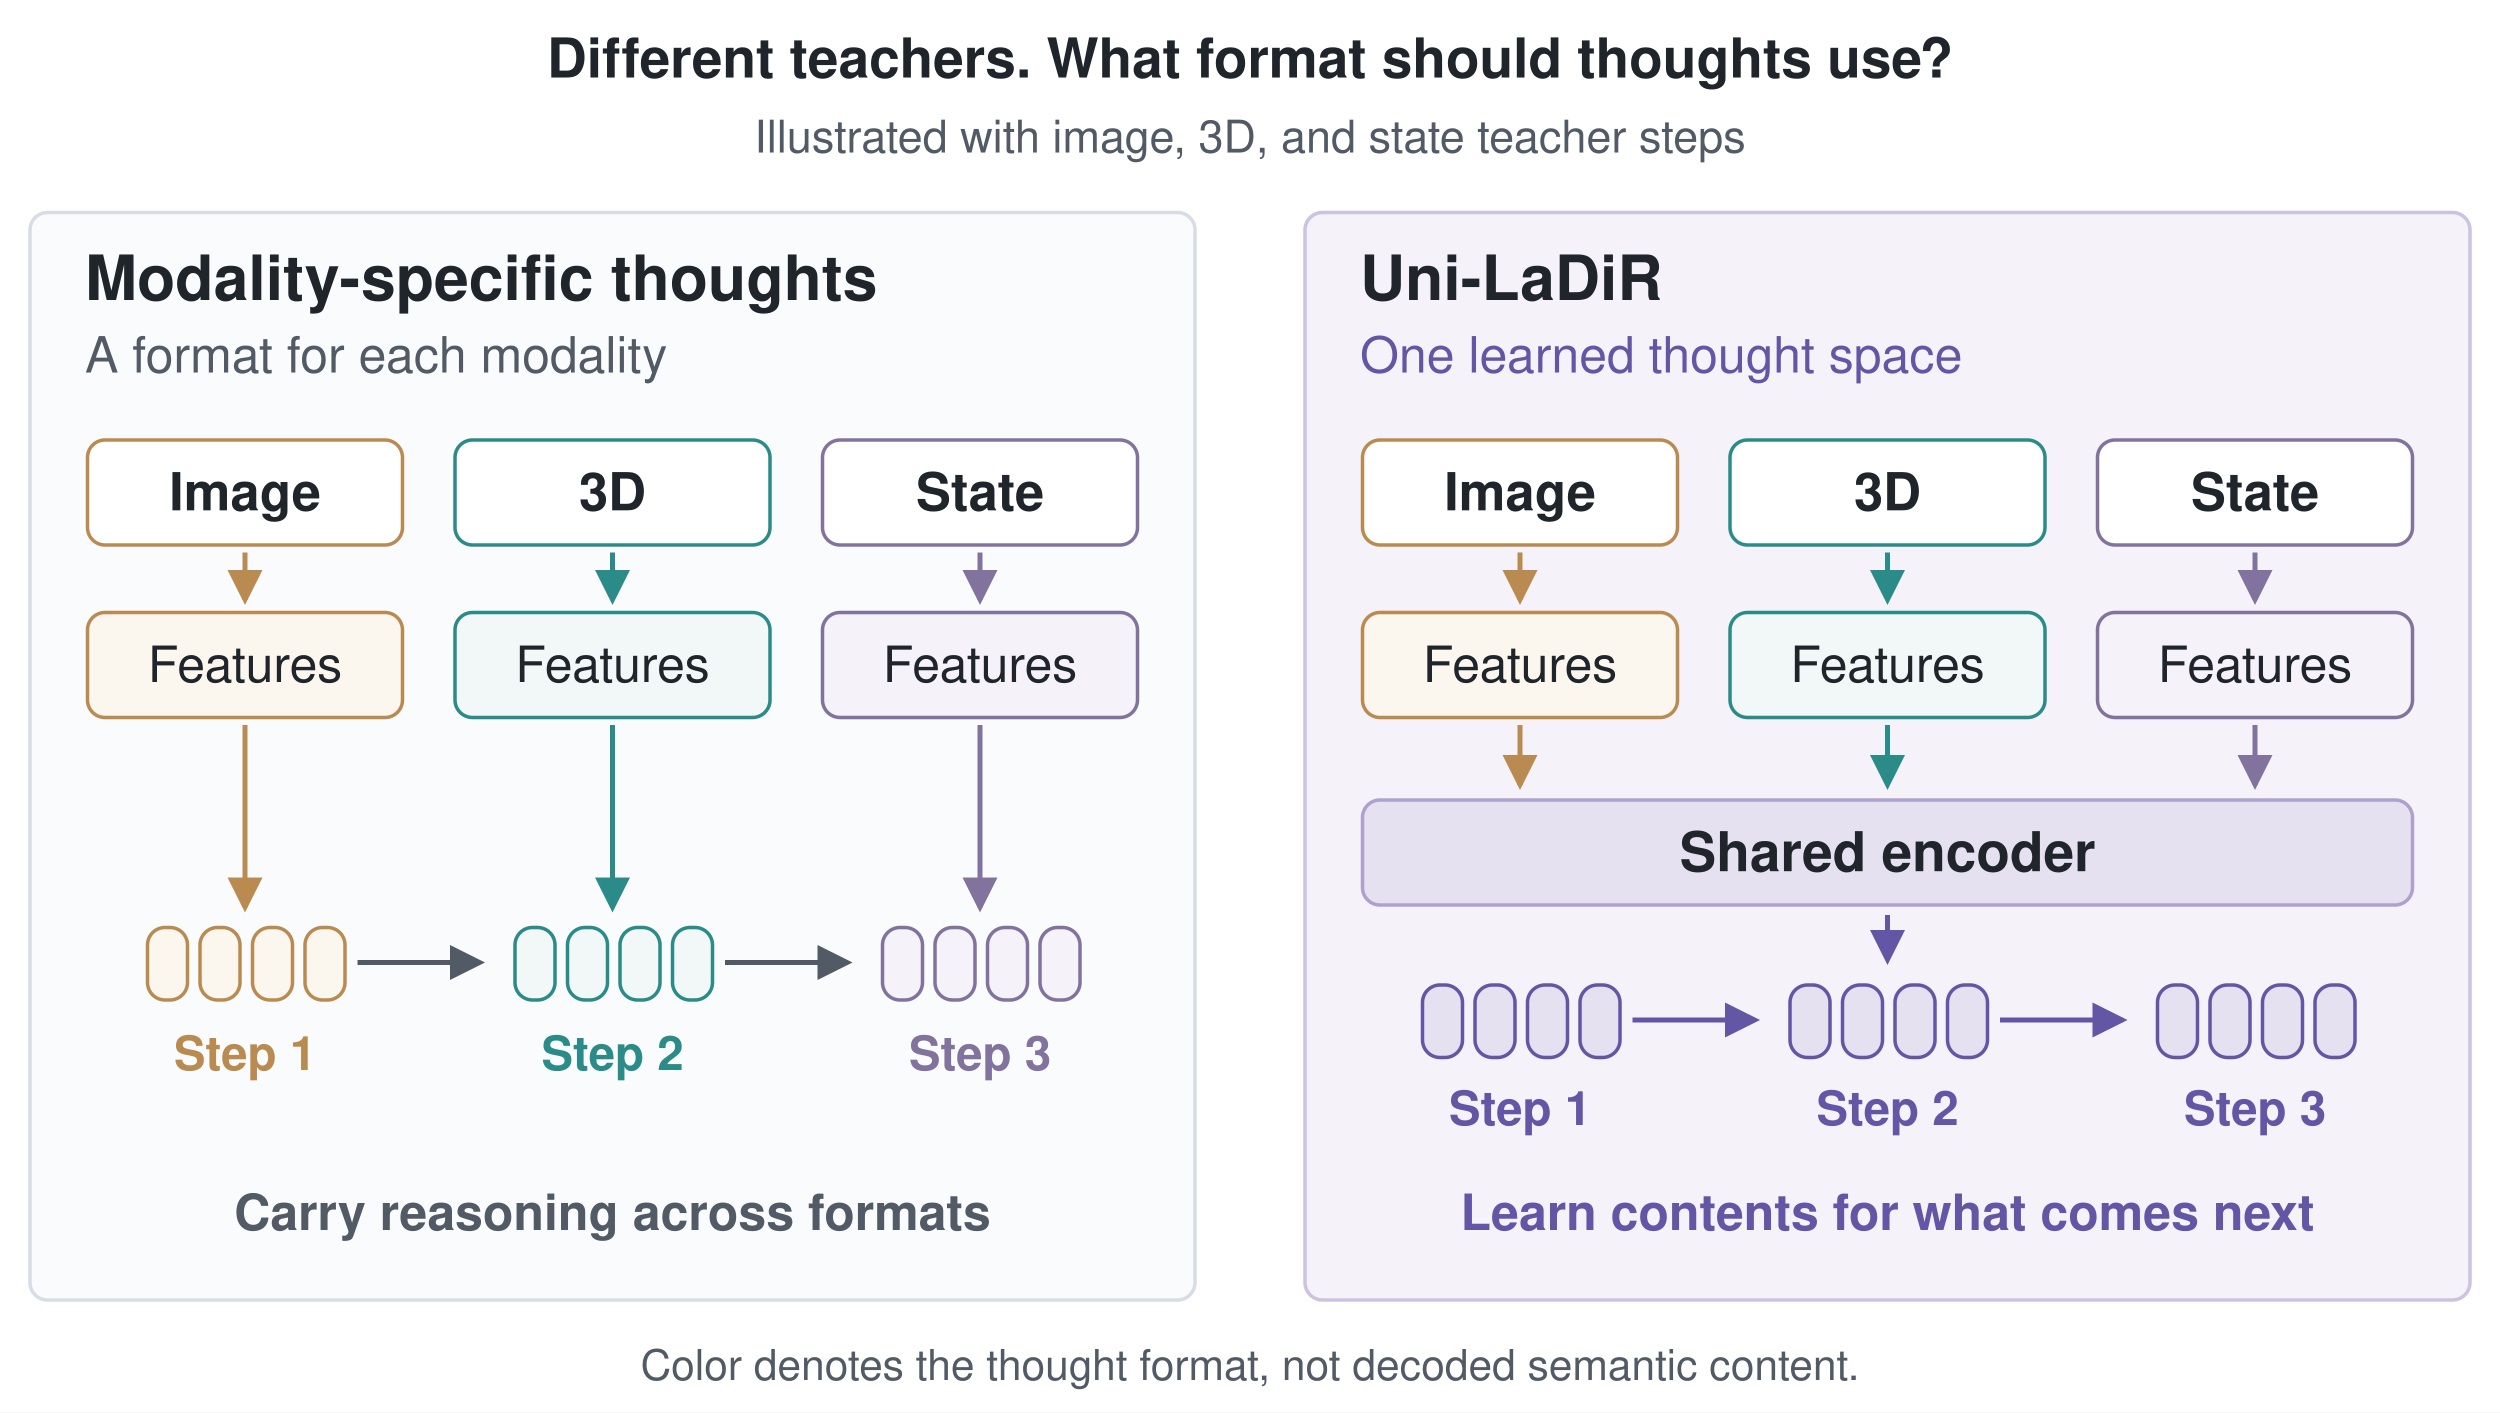
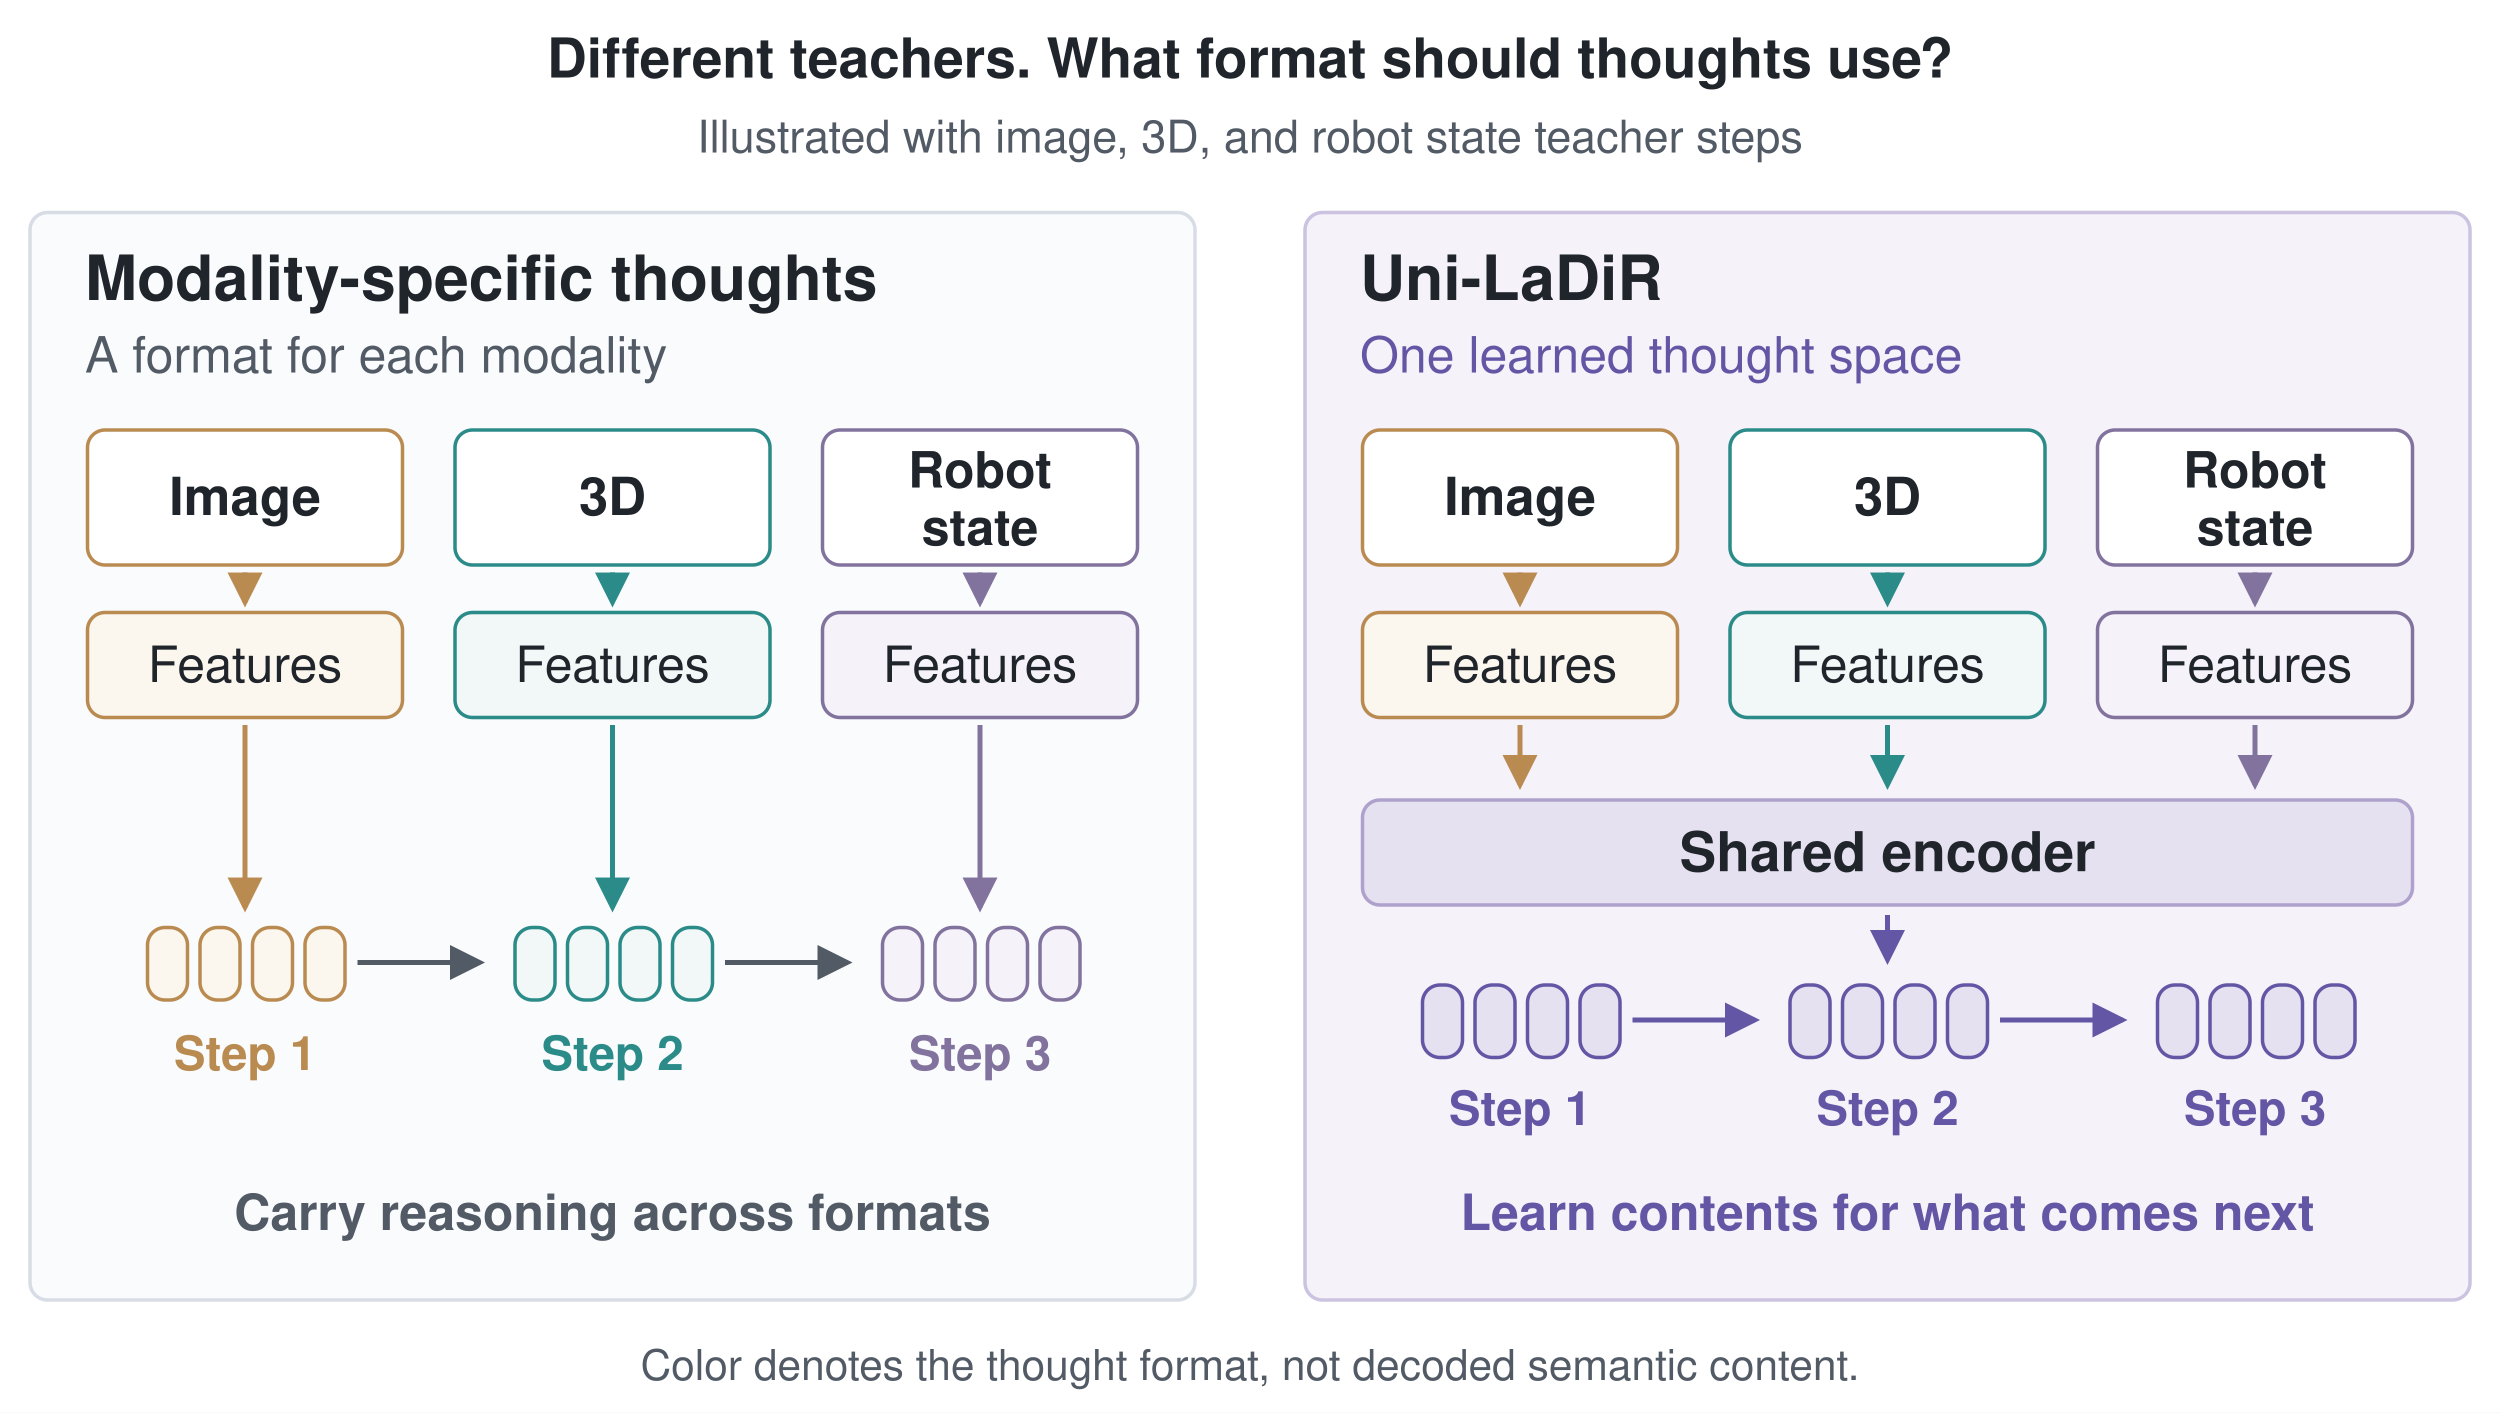
<svg xmlns="http://www.w3.org/2000/svg" viewBox="0 0 1000 565" role="img" aria-labelledby="title desc">
  <defs>
    <marker id="arrow-525A65" markerWidth="7" markerHeight="7" refX="6" refY="3.5" orient="auto">
      <path d="M0 0 L7 3.5 L0 7Z" fill="#525A65" />
    </marker>
    <marker id="arrow-6356A5" markerWidth="7" markerHeight="7" refX="6" refY="3.5" orient="auto">
      <path d="M0 0 L7 3.5 L0 7Z" fill="#6356A5" />
    </marker>
    <marker id="arrow-BA8B51" markerWidth="7" markerHeight="7" refX="6" refY="3.5" orient="auto">
      <path d="M0 0 L7 3.5 L0 7Z" fill="#BA8B51" />
    </marker>
    <marker id="arrow-2B8B88" markerWidth="7" markerHeight="7" refX="6" refY="3.5" orient="auto">
      <path d="M0 0 L7 3.5 L0 7Z" fill="#2B8B88" />
    </marker>
    <marker id="arrow-81739E" markerWidth="7" markerHeight="7" refX="6" refY="3.5" orient="auto">
      <path d="M0 0 L7 3.5 L0 7Z" fill="#81739E" />
    </marker>
  </defs>
  <rect width="1000" height="565" fill="white" />
  <g font-family="Helvetica Neue, Helvetica, Arial, sans-serif">
    <text x="500.0" y="31" font-size="22" font-weight="700" fill="#20252C" text-anchor="middle">Different teachers. What format should thoughts use?</text>
-     <text x="500.0" y="61" font-size="18" font-weight="400" fill="#525A65" text-anchor="middle">Illustrated with image, 3D, and state teacher steps</text>
+     <text x="500.0" y="61" font-size="18" font-weight="400" fill="#525A65" text-anchor="middle">Illustrated with image, 3D, and robot state teacher steps</text>
    <g transform="translate(12,85)">
      <rect x="0" y="0" width="466" height="435" rx="7" fill="#FAFBFD" stroke="#D7DCE5" stroke-width="1.4" />
      <text x="22" y="35" font-size="25" font-weight="700" fill="#20252C" text-anchor="start">Modality-specific thoughts</text>
      <text x="22" y="64" font-size="20" font-weight="400" fill="#525A65" text-anchor="start">A format for each modality</text>
-       <rect x="23" y="91" width="126" height="42" rx="7" fill="white" stroke="#BA8B51" stroke-width="1.4" />
-       <text x="86.0" y="119.14" font-size="21" font-weight="700" fill="#20252C" text-anchor="middle">Image</text>
-       <path d="M86 136 L86 155" fill="none" stroke="#BA8B51" stroke-width="2" marker-end="url(#arrow-BA8B51)" />
+       <rect x="23" y="87" width="126" height="54" rx="7" fill="white" stroke="#BA8B51" stroke-width="1.4" />
+       <text x="86" y="121" font-size="21" font-weight="700" fill="#20252C" text-anchor="middle">Image</text>
+       <path d="M86 144 L86 156" fill="none" stroke="#BA8B51" stroke-width="2" marker-end="url(#arrow-BA8B51)" />
      <rect x="23" y="160" width="126" height="42" rx="7" fill="#FCF7EE" stroke="#BA8B51" stroke-width="1.4" />
      <text x="86.0" y="187.8" font-size="20" font-weight="400" fill="#20252C" text-anchor="middle">Features</text>
      <path d="M86 205 L86 278" fill="none" stroke="#BA8B51" stroke-width="2" marker-end="url(#arrow-BA8B51)" />
      <rect x="47" y="286" width="16" height="29" rx="7" fill="#FCF7EE" stroke="#BA8B51" stroke-width="1.4" />
      <rect x="68" y="286" width="16" height="29" rx="7" fill="#FCF7EE" stroke="#BA8B51" stroke-width="1.4" />
      <rect x="89" y="286" width="16" height="29" rx="7" fill="#FCF7EE" stroke="#BA8B51" stroke-width="1.4" />
      <rect x="110" y="286" width="16" height="29" rx="7" fill="#FCF7EE" stroke="#BA8B51" stroke-width="1.4" />
      <text x="86" y="343" font-size="19" font-weight="700" fill="#BA8B51" text-anchor="middle">Step 1</text>
-       <rect x="170" y="91" width="126" height="42" rx="7" fill="white" stroke="#2B8B88" stroke-width="1.4" />
-       <text x="233.0" y="119.14" font-size="21" font-weight="700" fill="#20252C" text-anchor="middle">3D</text>
-       <path d="M233 136 L233 155" fill="none" stroke="#2B8B88" stroke-width="2" marker-end="url(#arrow-2B8B88)" />
+       <rect x="170" y="87" width="126" height="54" rx="7" fill="white" stroke="#2B8B88" stroke-width="1.4" />
+       <text x="233" y="121" font-size="21" font-weight="700" fill="#20252C" text-anchor="middle">3D</text>
+       <path d="M233 144 L233 156" fill="none" stroke="#2B8B88" stroke-width="2" marker-end="url(#arrow-2B8B88)" />
      <rect x="170" y="160" width="126" height="42" rx="7" fill="#F1F8F7" stroke="#2B8B88" stroke-width="1.4" />
      <text x="233.0" y="187.8" font-size="20" font-weight="400" fill="#20252C" text-anchor="middle">Features</text>
      <path d="M233 205 L233 278" fill="none" stroke="#2B8B88" stroke-width="2" marker-end="url(#arrow-2B8B88)" />
      <rect x="194" y="286" width="16" height="29" rx="7" fill="#F1F8F7" stroke="#2B8B88" stroke-width="1.4" />
      <rect x="215" y="286" width="16" height="29" rx="7" fill="#F1F8F7" stroke="#2B8B88" stroke-width="1.4" />
      <rect x="236" y="286" width="16" height="29" rx="7" fill="#F1F8F7" stroke="#2B8B88" stroke-width="1.4" />
      <rect x="257" y="286" width="16" height="29" rx="7" fill="#F1F8F7" stroke="#2B8B88" stroke-width="1.4" />
      <text x="233" y="343" font-size="19" font-weight="700" fill="#2B8B88" text-anchor="middle">Step 2</text>
-       <rect x="317" y="91" width="126" height="42" rx="7" fill="white" stroke="#81739E" stroke-width="1.4" />
-       <text x="380.0" y="119.14" font-size="21" font-weight="700" fill="#20252C" text-anchor="middle">State</text>
-       <path d="M380 136 L380 155" fill="none" stroke="#81739E" stroke-width="2" marker-end="url(#arrow-81739E)" />
+       <rect x="317" y="87" width="126" height="54" rx="7" fill="white" stroke="#81739E" stroke-width="1.4" />
+       <text x="380" y="110" font-size="20" font-weight="700" fill="#20252C" text-anchor="middle">Robot</text>
+       <text x="380" y="133" font-size="20" font-weight="700" fill="#20252C" text-anchor="middle">state</text>
+       <path d="M380 144 L380 156" fill="none" stroke="#81739E" stroke-width="2" marker-end="url(#arrow-81739E)" />
      <rect x="317" y="160" width="126" height="42" rx="7" fill="#F5F2F9" stroke="#81739E" stroke-width="1.4" />
      <text x="380.0" y="187.8" font-size="20" font-weight="400" fill="#20252C" text-anchor="middle">Features</text>
      <path d="M380 205 L380 278" fill="none" stroke="#81739E" stroke-width="2" marker-end="url(#arrow-81739E)" />
      <rect x="341" y="286" width="16" height="29" rx="7" fill="#F5F2F9" stroke="#81739E" stroke-width="1.4" />
      <rect x="362" y="286" width="16" height="29" rx="7" fill="#F5F2F9" stroke="#81739E" stroke-width="1.4" />
      <rect x="383" y="286" width="16" height="29" rx="7" fill="#F5F2F9" stroke="#81739E" stroke-width="1.4" />
      <rect x="404" y="286" width="16" height="29" rx="7" fill="#F5F2F9" stroke="#81739E" stroke-width="1.4" />
      <text x="380" y="343" font-size="19" font-weight="700" fill="#81739E" text-anchor="middle">Step 3</text>
      <path d="M131 300 L180 300" fill="none" stroke="#525A65" stroke-width="2" marker-end="url(#arrow-525A65)" />
      <path d="M278 300 L327 300" fill="none" stroke="#525A65" stroke-width="2" marker-end="url(#arrow-525A65)" />
      <text x="233" y="407" font-size="20" font-weight="700" fill="#525A65" text-anchor="middle">Carry reasoning across formats</text>
    </g>
    <g transform="translate(522,85)">
      <rect x="0" y="0" width="466" height="435" rx="7" fill="#F5F2FA" stroke="#CBC3DF" stroke-width="1.4" />
      <text x="22" y="35" font-size="25" font-weight="700" fill="#20252C" text-anchor="start">Uni-LaDiR</text>
      <text x="22" y="64" font-size="20" font-weight="400" fill="#6356A5" text-anchor="start">One learned thought space</text>
-       <rect x="23" y="91" width="126" height="42" rx="7" fill="white" stroke="#BA8B51" stroke-width="1.4" />
-       <text x="86.0" y="119.14" font-size="21" font-weight="700" fill="#20252C" text-anchor="middle">Image</text>
-       <path d="M86 136 L86 155" fill="none" stroke="#BA8B51" stroke-width="2" marker-end="url(#arrow-BA8B51)" />
+       <rect x="23" y="87" width="126" height="54" rx="7" fill="white" stroke="#BA8B51" stroke-width="1.4" />
+       <text x="86" y="121" font-size="21" font-weight="700" fill="#20252C" text-anchor="middle">Image</text>
+       <path d="M86 144 L86 156" fill="none" stroke="#BA8B51" stroke-width="2" marker-end="url(#arrow-BA8B51)" />
      <rect x="23" y="160" width="126" height="42" rx="7" fill="#FCF7EE" stroke="#BA8B51" stroke-width="1.4" />
      <text x="86.0" y="187.8" font-size="20" font-weight="400" fill="#20252C" text-anchor="middle">Features</text>
      <path d="M86 205 L86 229" fill="none" stroke="#BA8B51" stroke-width="2" marker-end="url(#arrow-BA8B51)" />
-       <rect x="170" y="91" width="126" height="42" rx="7" fill="white" stroke="#2B8B88" stroke-width="1.4" />
-       <text x="233.0" y="119.14" font-size="21" font-weight="700" fill="#20252C" text-anchor="middle">3D</text>
-       <path d="M233 136 L233 155" fill="none" stroke="#2B8B88" stroke-width="2" marker-end="url(#arrow-2B8B88)" />
+       <rect x="170" y="87" width="126" height="54" rx="7" fill="white" stroke="#2B8B88" stroke-width="1.4" />
+       <text x="233" y="121" font-size="21" font-weight="700" fill="#20252C" text-anchor="middle">3D</text>
+       <path d="M233 144 L233 156" fill="none" stroke="#2B8B88" stroke-width="2" marker-end="url(#arrow-2B8B88)" />
      <rect x="170" y="160" width="126" height="42" rx="7" fill="#F1F8F7" stroke="#2B8B88" stroke-width="1.4" />
      <text x="233.0" y="187.8" font-size="20" font-weight="400" fill="#20252C" text-anchor="middle">Features</text>
      <path d="M233 205 L233 229" fill="none" stroke="#2B8B88" stroke-width="2" marker-end="url(#arrow-2B8B88)" />
-       <rect x="317" y="91" width="126" height="42" rx="7" fill="white" stroke="#81739E" stroke-width="1.4" />
-       <text x="380.0" y="119.14" font-size="21" font-weight="700" fill="#20252C" text-anchor="middle">State</text>
-       <path d="M380 136 L380 155" fill="none" stroke="#81739E" stroke-width="2" marker-end="url(#arrow-81739E)" />
+       <rect x="317" y="87" width="126" height="54" rx="7" fill="white" stroke="#81739E" stroke-width="1.4" />
+       <text x="380" y="110" font-size="20" font-weight="700" fill="#20252C" text-anchor="middle">Robot</text>
+       <text x="380" y="133" font-size="20" font-weight="700" fill="#20252C" text-anchor="middle">state</text>
+       <path d="M380 144 L380 156" fill="none" stroke="#81739E" stroke-width="2" marker-end="url(#arrow-81739E)" />
      <rect x="317" y="160" width="126" height="42" rx="7" fill="#F5F2F9" stroke="#81739E" stroke-width="1.4" />
      <text x="380.0" y="187.8" font-size="20" font-weight="400" fill="#20252C" text-anchor="middle">Features</text>
      <path d="M380 205 L380 229" fill="none" stroke="#81739E" stroke-width="2" marker-end="url(#arrow-81739E)" />
      <rect x="23" y="235" width="420" height="42" rx="7" fill="#E6E1F1" stroke="#AEA1CC" stroke-width="1.4" />
      <text x="233.0" y="263.48" font-size="22" font-weight="700" fill="#20252C" text-anchor="middle">Shared encoder</text>
      <path d="M233 281 L233 299" fill="none" stroke="#6356A5" stroke-width="2" marker-end="url(#arrow-6356A5)" />
      <rect x="47" y="309" width="16" height="29" rx="7" fill="#E6E1F1" stroke="#6356A5" stroke-width="1.4" />
      <rect x="68" y="309" width="16" height="29" rx="7" fill="#E6E1F1" stroke="#6356A5" stroke-width="1.4" />
      <rect x="89" y="309" width="16" height="29" rx="7" fill="#E6E1F1" stroke="#6356A5" stroke-width="1.4" />
      <rect x="110" y="309" width="16" height="29" rx="7" fill="#E6E1F1" stroke="#6356A5" stroke-width="1.4" />
      <text x="86" y="365" font-size="19" font-weight="700" fill="#6356A5" text-anchor="middle">Step 1</text>
      <path d="M131 323 L180 323" fill="none" stroke="#6356A5" stroke-width="2" marker-end="url(#arrow-6356A5)" />
      <rect x="194" y="309" width="16" height="29" rx="7" fill="#E6E1F1" stroke="#6356A5" stroke-width="1.4" />
      <rect x="215" y="309" width="16" height="29" rx="7" fill="#E6E1F1" stroke="#6356A5" stroke-width="1.4" />
      <rect x="236" y="309" width="16" height="29" rx="7" fill="#E6E1F1" stroke="#6356A5" stroke-width="1.4" />
      <rect x="257" y="309" width="16" height="29" rx="7" fill="#E6E1F1" stroke="#6356A5" stroke-width="1.4" />
      <text x="233" y="365" font-size="19" font-weight="700" fill="#6356A5" text-anchor="middle">Step 2</text>
      <path d="M278 323 L327 323" fill="none" stroke="#6356A5" stroke-width="2" marker-end="url(#arrow-6356A5)" />
      <rect x="341" y="309" width="16" height="29" rx="7" fill="#E6E1F1" stroke="#6356A5" stroke-width="1.4" />
      <rect x="362" y="309" width="16" height="29" rx="7" fill="#E6E1F1" stroke="#6356A5" stroke-width="1.4" />
      <rect x="383" y="309" width="16" height="29" rx="7" fill="#E6E1F1" stroke="#6356A5" stroke-width="1.4" />
      <rect x="404" y="309" width="16" height="29" rx="7" fill="#E6E1F1" stroke="#6356A5" stroke-width="1.4" />
      <text x="380" y="365" font-size="19" font-weight="700" fill="#6356A5" text-anchor="middle">Step 3</text>
      <text x="233" y="407" font-size="20" font-weight="700" fill="#6356A5" text-anchor="middle">Learn contents for what comes next</text>
    </g>
    <text x="500.0" y="552" font-size="17" font-weight="400" fill="#525A65" text-anchor="middle">Color denotes the thought format, not decoded semantic content.</text>
  </g>
</svg>
